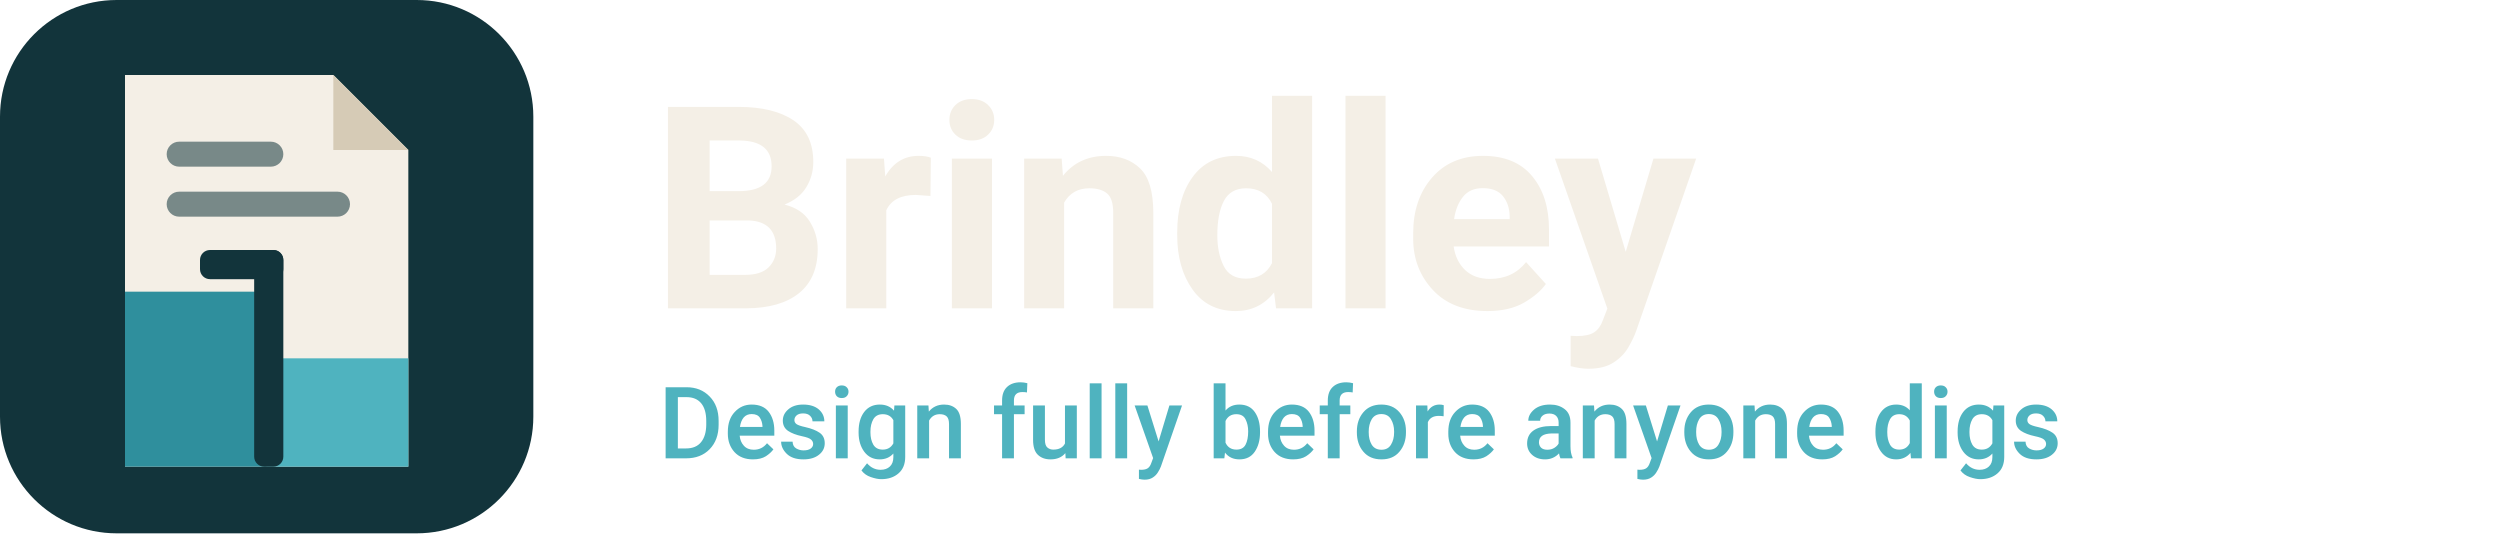
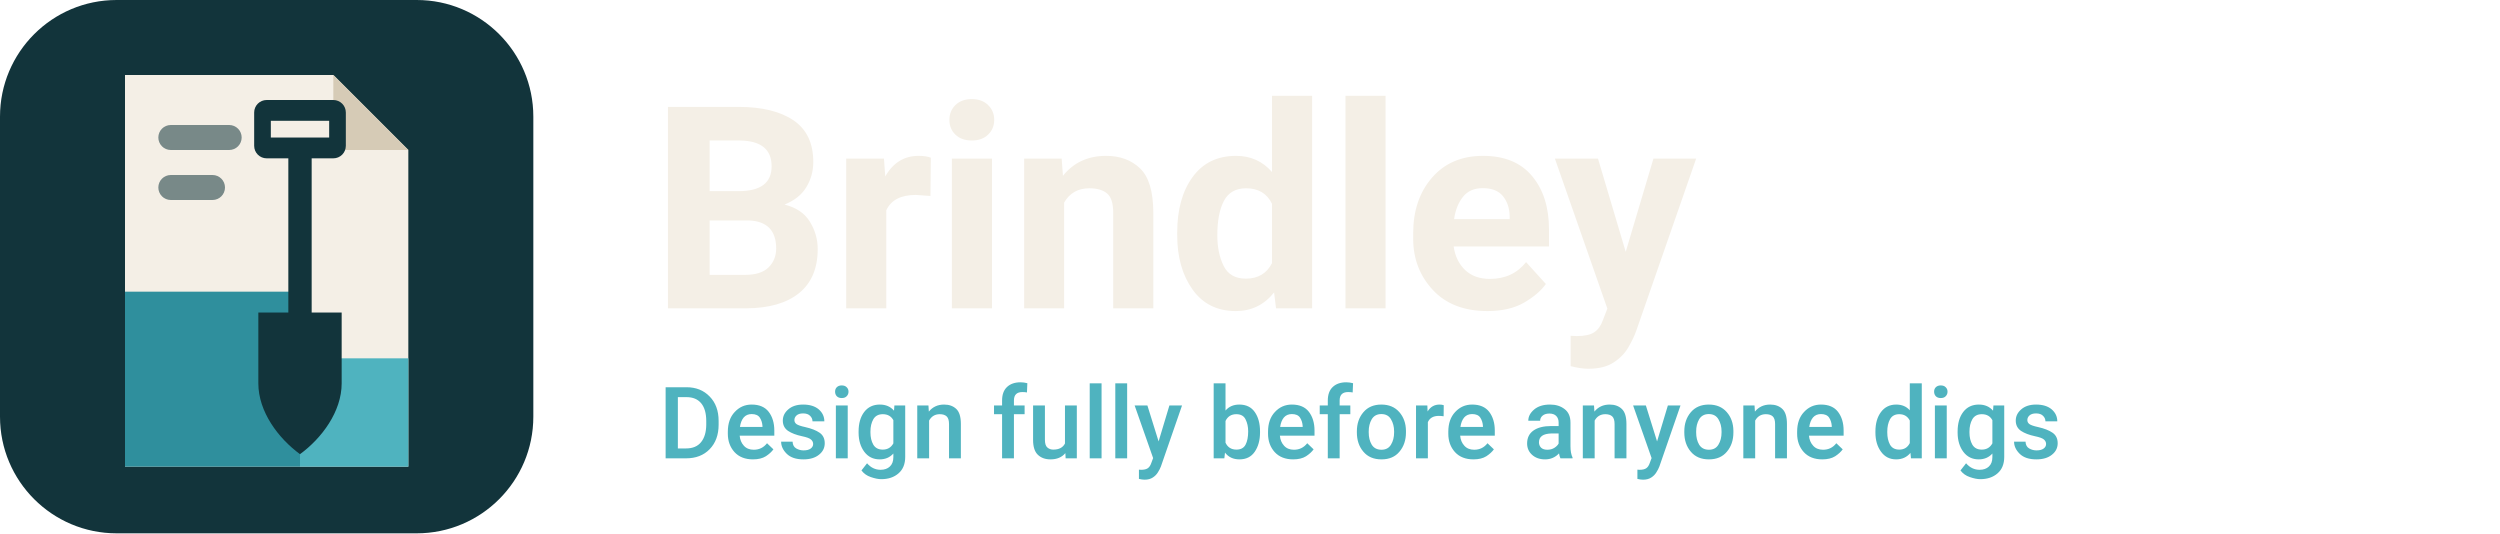
<svg xmlns="http://www.w3.org/2000/svg" viewBox="0 0 300 64" width="300" height="64" role="img" aria-labelledby="t">
  <rect width="64" height="64" rx="14" fill="#12343b" />
  <path d="M15 9h25l9 9v38H15z" fill="#f4efe6" />
  <path d="M40 9v9h9z" fill="#d6cbb6" />
-   <rect x="20" y="17" width="14" height="3" rx="1.5" fill="#12343b" opacity=".55" />
-   <rect x="20" y="23" width="22" height="3" rx="1.5" fill="#12343b" opacity=".55" />
-   <path d="M15 35h17v21H15z" fill="#2f8f9d" />
-   <path d="M32 43h17v13H32z" fill="#4fb3bf" />
-   <rect x="30.5" y="30" width="3.5" height="26" rx="1.2" fill="#12343b" />
-   <rect x="24" y="30" width="10" height="3.5" rx="1.2" fill="#12343b" />
+   <rect x="19" y="15" width="10" height="3" rx="1.5" fill="#12343b" opacity=".55" />
+   <rect x="19" y="21" width="8" height="3" rx="1.5" fill="#12343b" opacity=".55" />
+   <path d="M15 35h21v21H15z" fill="#2f8f9d" />
+   <path d="M36 43h13v13H36z" fill="#4fb3bf" />
+   <path d="M32 12h8a1.5 1.5 0 0 1 1.5 1.5v4a1.5 1.5 0 0 1-1.5 1.5h-2.6v19h-2.8v-19H32a1.5 1.5 0 0 1-1.5-1.5v-4A1.5 1.5 0 0 1 32 12zm.5 2.5v2h7v-2z" fill="#12343b" />
+   <path d="M31 37.5h10v8.5c0 3.4-2.4 6.6-5 8.5-2.6-1.9-5-5.1-5-8.5z" fill="#12343b" />
  <text x="78" y="37" fill="#f4efe6" font-family="ui-sans-serif, system-ui, -apple-system, Segoe UI, Roboto, Helvetica, Arial, sans-serif" font-size="34" font-weight="700">Brindley</text>
  <text x="79" y="55" fill="#4fb3bf" font-family="ui-sans-serif, system-ui, -apple-system, Segoe UI, Roboto, Helvetica, Arial, sans-serif" font-size="12" font-weight="500">Design fully before anyone digs</text>
</svg>
